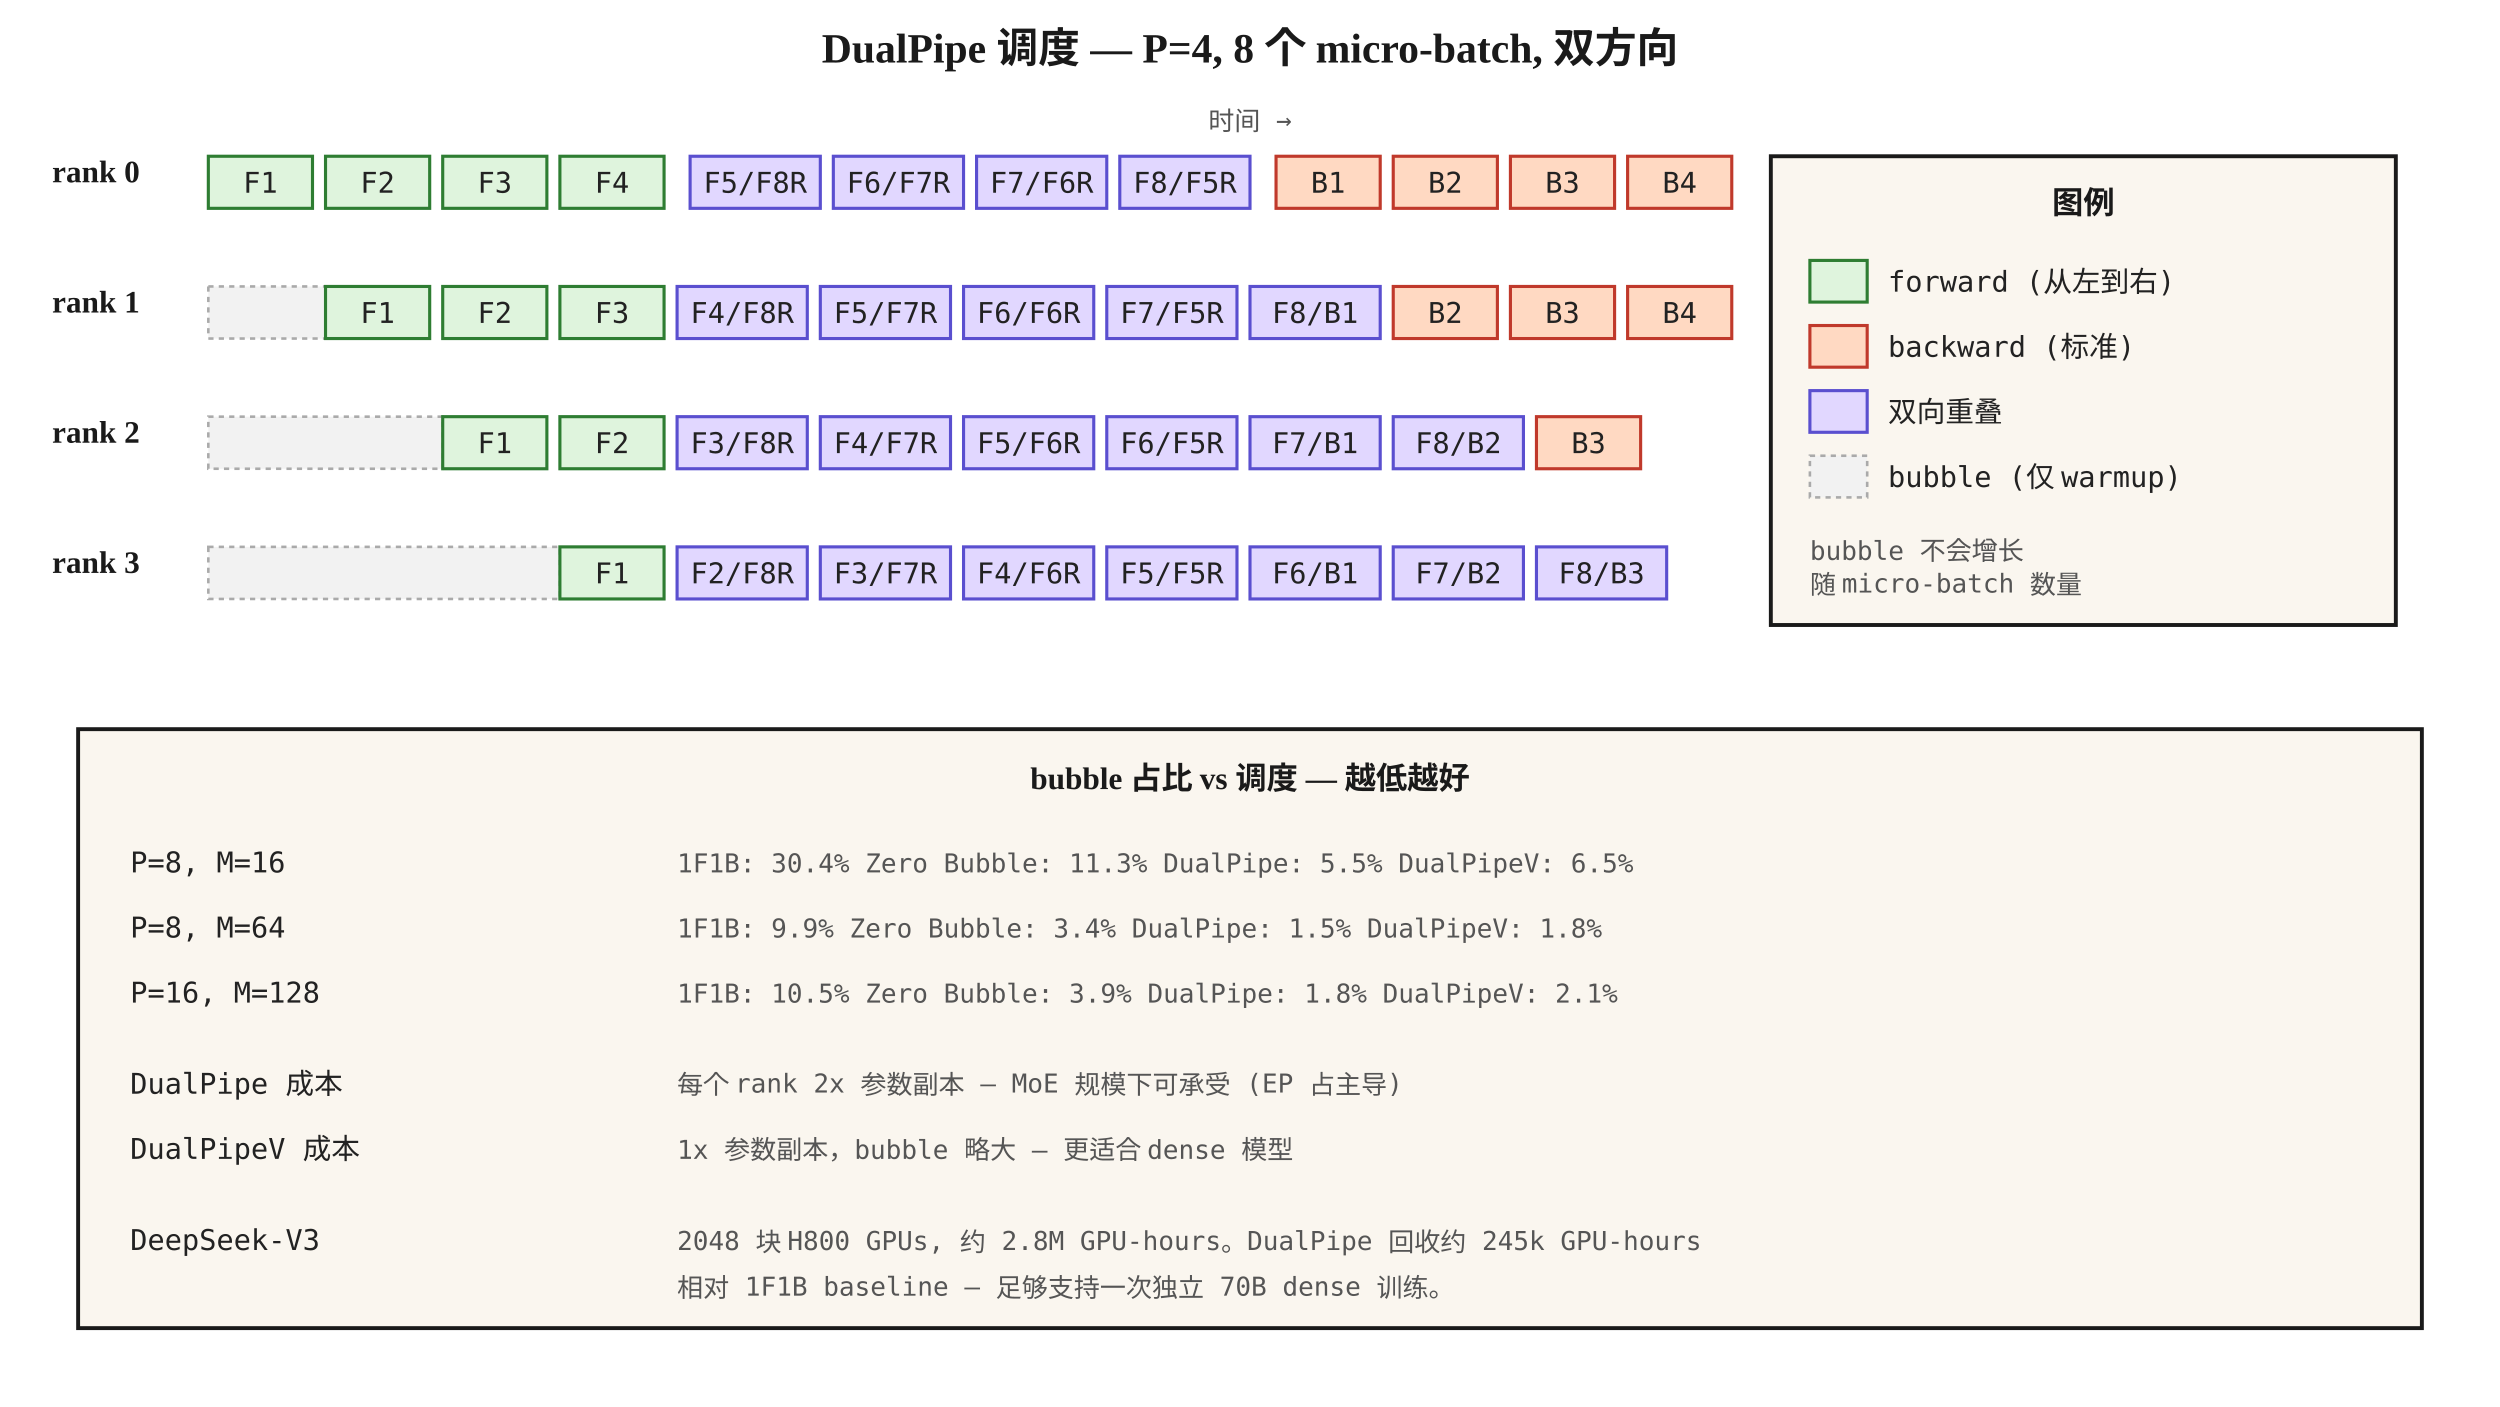
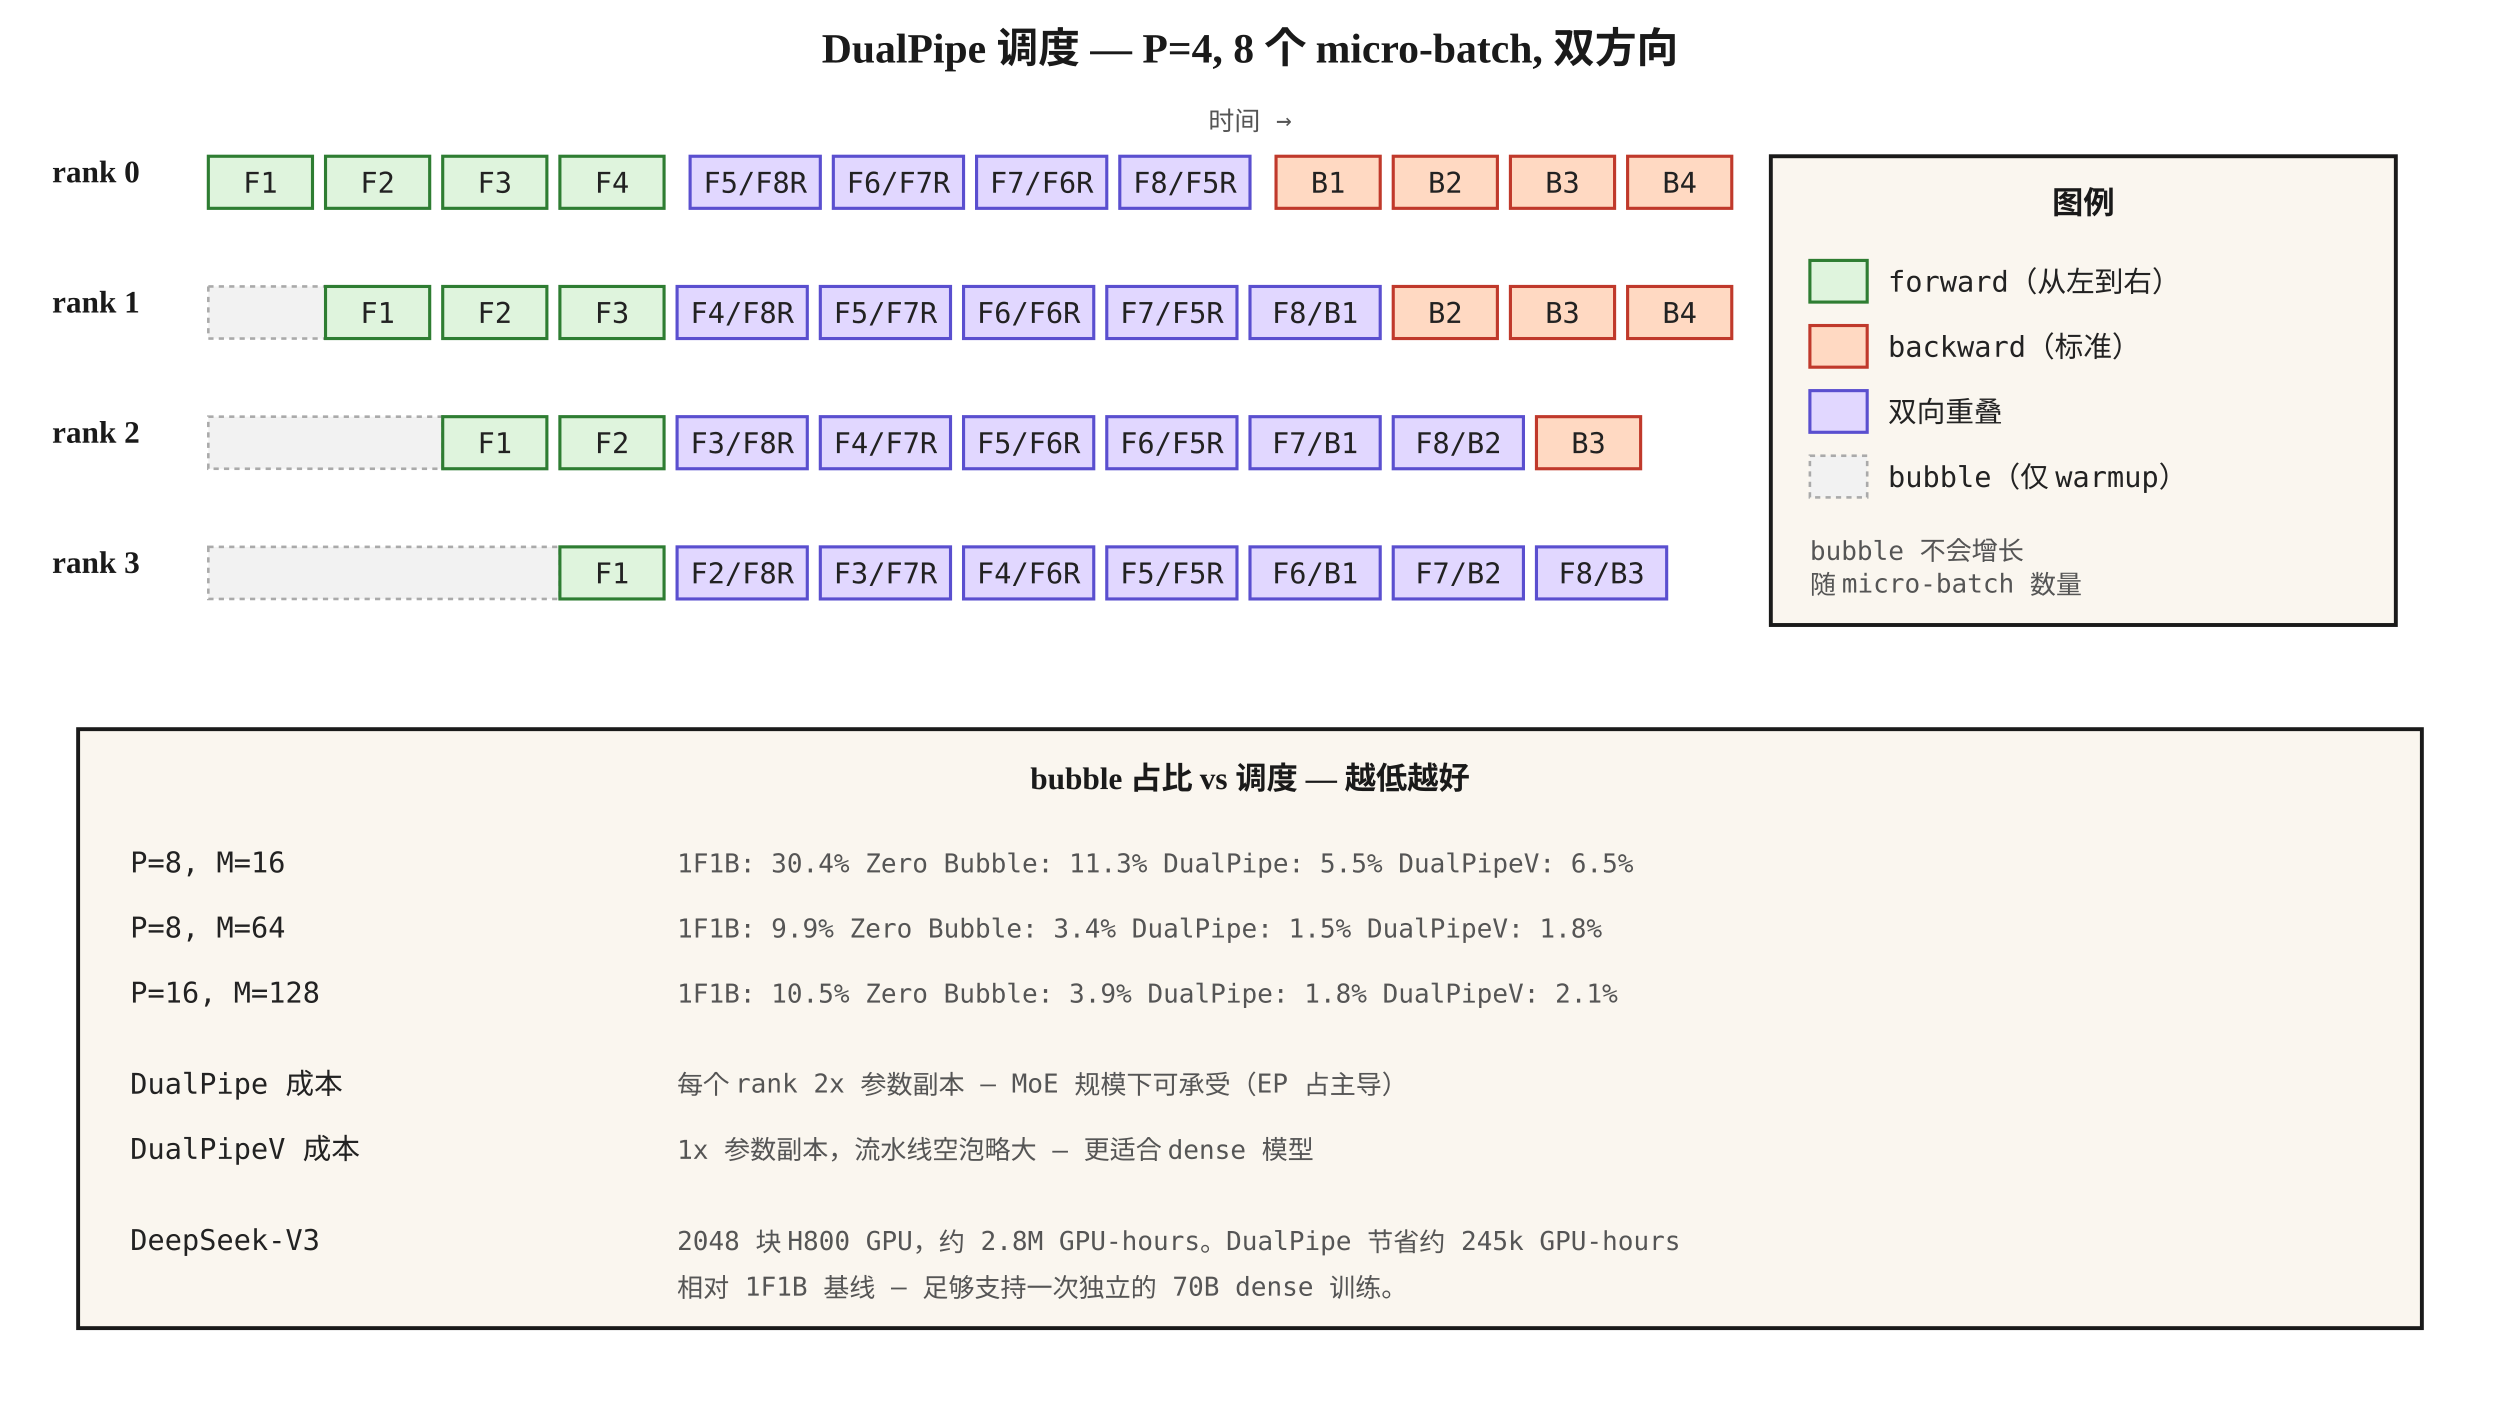
<svg xmlns="http://www.w3.org/2000/svg" viewBox="0 0 960 540" font-family="Georgia, 'Times New Roman', serif">
  <defs>
    <style>
      .box { fill: #faf6ef; stroke: #1a1a1a; stroke-width: 1.5; }
      .fwd { fill: #dff4dd; stroke: #2e7d32; stroke-width: 1.2; }
      .rev { fill: #ffd9c2; stroke: #c0392b; stroke-width: 1.2; }
      .overlap { fill: #e1d7ff; stroke: #5a4fcf; stroke-width: 1.2; }
      .bubble { fill: #f2f2f2; stroke: #aaa; stroke-width: 1.0; stroke-dasharray: 2,2; }
      .label { font-size: 12px; font-weight: 600; fill: #1a1a1a; }
      .step { font-size: 11px; font-family: 'Menlo', monospace; fill: #222; }
      .small { font-size: 10px; font-family: 'Menlo', monospace; fill: #555; }
      .caption { font-size: 11px; fill: #555; font-style: italic; }
      .title { font-size: 16px; font-weight: 700; fill: #1a1a1a; }
      .head { font-size: 12px; font-weight: 700; fill: #1a1a1a; }
    </style>
  </defs>
  <text x="480" y="24" text-anchor="middle" class="title">DualPipe 调度 — P=4, 8 个 micro-batch, 双方向</text>
  <text x="20" y="70" class="head">rank 0</text>
  <text x="20" y="120" class="head">rank 1</text>
  <text x="20" y="170" class="head">rank 2</text>
  <text x="20" y="220" class="head">rank 3</text>
  <text x="480" y="50" text-anchor="middle" class="small">时间 →</text>
  <rect x="80" y="60" width="40" height="20" class="fwd" />
  <text x="100" y="74" text-anchor="middle" class="step">F1</text>
  <rect x="125" y="60" width="40" height="20" class="fwd" />
  <text x="145" y="74" text-anchor="middle" class="step">F2</text>
  <rect x="170" y="60" width="40" height="20" class="fwd" />
  <text x="190" y="74" text-anchor="middle" class="step">F3</text>
  <rect x="215" y="60" width="40" height="20" class="fwd" />
  <text x="235" y="74" text-anchor="middle" class="step">F4</text>
  <rect x="265" y="60" width="50" height="20" class="overlap" />
  <text x="290" y="74" text-anchor="middle" class="step">F5/F8R</text>
  <rect x="320" y="60" width="50" height="20" class="overlap" />
  <text x="345" y="74" text-anchor="middle" class="step">F6/F7R</text>
  <rect x="375" y="60" width="50" height="20" class="overlap" />
  <text x="400" y="74" text-anchor="middle" class="step">F7/F6R</text>
  <rect x="430" y="60" width="50" height="20" class="overlap" />
  <text x="455" y="74" text-anchor="middle" class="step">F8/F5R</text>
  <rect x="490" y="60" width="40" height="20" class="rev" />
  <text x="510" y="74" text-anchor="middle" class="step">B1</text>
  <rect x="535" y="60" width="40" height="20" class="rev" />
  <text x="555" y="74" text-anchor="middle" class="step">B2</text>
  <rect x="580" y="60" width="40" height="20" class="rev" />
  <text x="600" y="74" text-anchor="middle" class="step">B3</text>
  <rect x="625" y="60" width="40" height="20" class="rev" />
  <text x="645" y="74" text-anchor="middle" class="step">B4</text>
  <rect x="80" y="110" width="45" height="20" class="bubble" />
  <rect x="125" y="110" width="40" height="20" class="fwd" />
  <text x="145" y="124" text-anchor="middle" class="step">F1</text>
  <rect x="170" y="110" width="40" height="20" class="fwd" />
  <text x="190" y="124" text-anchor="middle" class="step">F2</text>
  <rect x="215" y="110" width="40" height="20" class="fwd" />
  <text x="235" y="124" text-anchor="middle" class="step">F3</text>
  <rect x="260" y="110" width="50" height="20" class="overlap" />
  <text x="285" y="124" text-anchor="middle" class="step">F4/F8R</text>
  <rect x="315" y="110" width="50" height="20" class="overlap" />
  <text x="340" y="124" text-anchor="middle" class="step">F5/F7R</text>
  <rect x="370" y="110" width="50" height="20" class="overlap" />
  <text x="395" y="124" text-anchor="middle" class="step">F6/F6R</text>
  <rect x="425" y="110" width="50" height="20" class="overlap" />
  <text x="450" y="124" text-anchor="middle" class="step">F7/F5R</text>
  <rect x="480" y="110" width="50" height="20" class="overlap" />
  <text x="505" y="124" text-anchor="middle" class="step">F8/B1</text>
  <rect x="535" y="110" width="40" height="20" class="rev" />
  <text x="555" y="124" text-anchor="middle" class="step">B2</text>
  <rect x="580" y="110" width="40" height="20" class="rev" />
  <text x="600" y="124" text-anchor="middle" class="step">B3</text>
  <rect x="625" y="110" width="40" height="20" class="rev" />
  <text x="645" y="124" text-anchor="middle" class="step">B4</text>
  <rect x="80" y="160" width="90" height="20" class="bubble" />
  <rect x="170" y="160" width="40" height="20" class="fwd" />
  <text x="190" y="174" text-anchor="middle" class="step">F1</text>
  <rect x="215" y="160" width="40" height="20" class="fwd" />
  <text x="235" y="174" text-anchor="middle" class="step">F2</text>
  <rect x="260" y="160" width="50" height="20" class="overlap" />
  <text x="285" y="174" text-anchor="middle" class="step">F3/F8R</text>
  <rect x="315" y="160" width="50" height="20" class="overlap" />
  <text x="340" y="174" text-anchor="middle" class="step">F4/F7R</text>
  <rect x="370" y="160" width="50" height="20" class="overlap" />
  <text x="395" y="174" text-anchor="middle" class="step">F5/F6R</text>
  <rect x="425" y="160" width="50" height="20" class="overlap" />
  <text x="450" y="174" text-anchor="middle" class="step">F6/F5R</text>
  <rect x="480" y="160" width="50" height="20" class="overlap" />
  <text x="505" y="174" text-anchor="middle" class="step">F7/B1</text>
  <rect x="535" y="160" width="50" height="20" class="overlap" />
  <text x="560" y="174" text-anchor="middle" class="step">F8/B2</text>
  <rect x="590" y="160" width="40" height="20" class="rev" />
  <text x="610" y="174" text-anchor="middle" class="step">B3</text>
  <rect x="80" y="210" width="135" height="20" class="bubble" />
  <rect x="215" y="210" width="40" height="20" class="fwd" />
  <text x="235" y="224" text-anchor="middle" class="step">F1</text>
  <rect x="260" y="210" width="50" height="20" class="overlap" />
  <text x="285" y="224" text-anchor="middle" class="step">F2/F8R</text>
  <rect x="315" y="210" width="50" height="20" class="overlap" />
  <text x="340" y="224" text-anchor="middle" class="step">F3/F7R</text>
  <rect x="370" y="210" width="50" height="20" class="overlap" />
  <text x="395" y="224" text-anchor="middle" class="step">F4/F6R</text>
  <rect x="425" y="210" width="50" height="20" class="overlap" />
  <text x="450" y="224" text-anchor="middle" class="step">F5/F5R</text>
  <rect x="480" y="210" width="50" height="20" class="overlap" />
  <text x="505" y="224" text-anchor="middle" class="step">F6/B1</text>
  <rect x="535" y="210" width="50" height="20" class="overlap" />
  <text x="560" y="224" text-anchor="middle" class="step">F7/B2</text>
  <rect x="590" y="210" width="50" height="20" class="overlap" />
  <text x="615" y="224" text-anchor="middle" class="step">F8/B3</text>
  <rect x="680" y="60" width="240" height="180" class="box" />
  <text x="800" y="82" text-anchor="middle" class="head">图例</text>
  <rect x="695" y="100" width="22" height="16" class="fwd" />
-   <text x="725" y="112" class="step">forward (从左到右)</text>
+   <text x="725" y="112" class="step">forward（从左到右）</text>
  <rect x="695" y="125" width="22" height="16" class="rev" />
-   <text x="725" y="137" class="step">backward (标准)</text>
+   <text x="725" y="137" class="step">backward（标准）</text>
  <rect x="695" y="150" width="22" height="16" class="overlap" />
  <text x="725" y="162" class="step">双向重叠</text>
  <rect x="695" y="175" width="22" height="16" class="bubble" />
-   <text x="725" y="187" class="step">bubble (仅 warmup)</text>
+   <text x="725" y="187" class="step">bubble（仅 warmup）</text>
  <text x="695" y="215" class="small">bubble 不会增长</text>
  <text x="695" y="228" class="small">随 micro-batch 数量</text>
  <rect x="30" y="280" width="900" height="230" class="box" />
  <text x="480" y="303" text-anchor="middle" class="label">bubble 占比 vs 调度 — 越低越好</text>
  <text x="50" y="335" class="step">P=8, M=16</text>
  <text x="260" y="335" class="small">1F1B: 30.4%   Zero Bubble: 11.3%   DualPipe: 5.5%   DualPipeV: 6.5%</text>
  <text x="50" y="360" class="step">P=8, M=64</text>
  <text x="260" y="360" class="small">1F1B: 9.9%    Zero Bubble: 3.4%    DualPipe: 1.5%   DualPipeV: 1.8%</text>
  <text x="50" y="385" class="step">P=16, M=128</text>
  <text x="260" y="385" class="small">1F1B: 10.5%   Zero Bubble: 3.9%    DualPipe: 1.8%   DualPipeV: 2.1%</text>
  <text x="50" y="420" class="step">DualPipe 成本</text>
-   <text x="260" y="420" class="small">每个 rank 2x 参数副本 — MoE 规模下可承受 (EP 占主导)</text>
+   <text x="260" y="420" class="small">每个 rank 2x 参数副本 — MoE 规模下可承受（EP 占主导）</text>
  <text x="50" y="445" class="step">DualPipeV 成本</text>
-   <text x="260" y="445" class="small">1x 参数副本，bubble 略大 — 更适合 dense 模型</text>
+   <text x="260" y="445" class="small">1x 参数副本，流水线空泡略大 — 更适合 dense 模型</text>
  <text x="50" y="480" class="step">DeepSeek-V3</text>
-   <text x="260" y="480" class="small">2048 块 H800 GPUs, 约 2.8M GPU-hours。DualPipe 回收约 245k GPU-hours</text>
-   <text x="260" y="498" class="small">相对 1F1B baseline — 足够支持一次独立 70B dense 训练。</text>
+   <text x="260" y="480" class="small">2048 块 H800 GPU，约 2.8M GPU-hours。DualPipe 节省约 245k GPU-hours</text>
+   <text x="260" y="498" class="small">相对 1F1B 基线 — 足够支持一次独立的 70B dense 训练。</text>
</svg>
